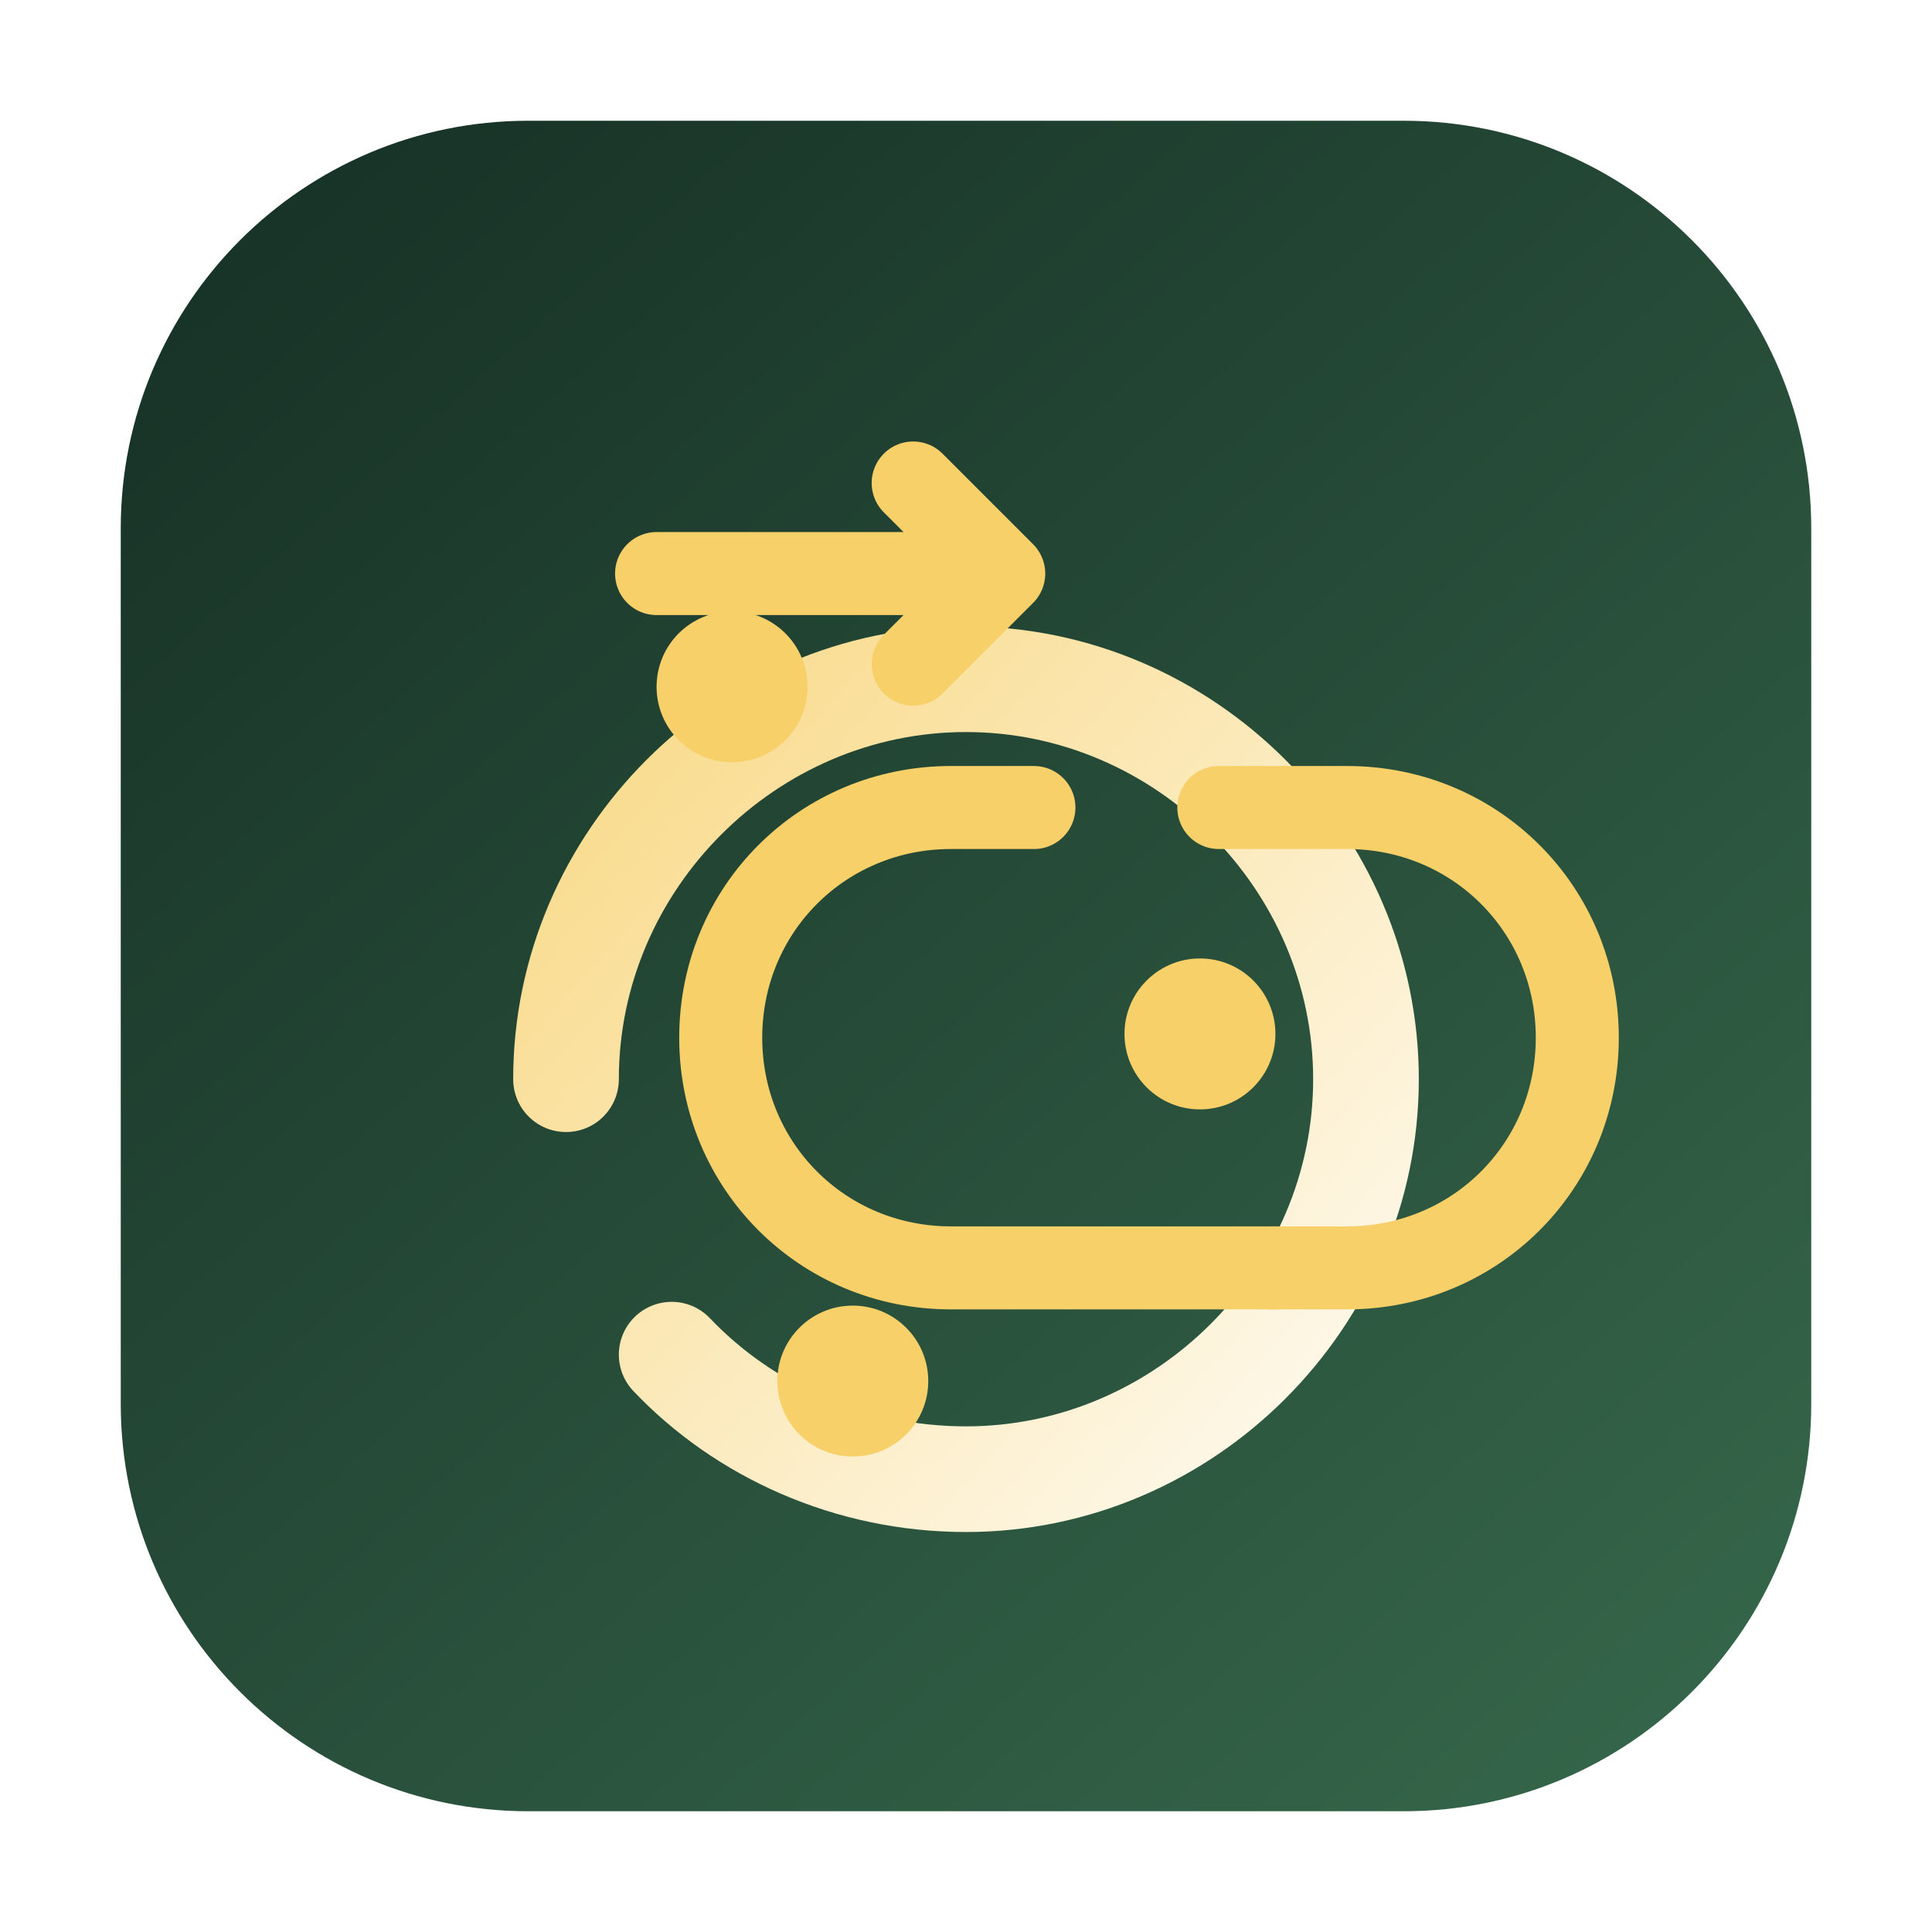
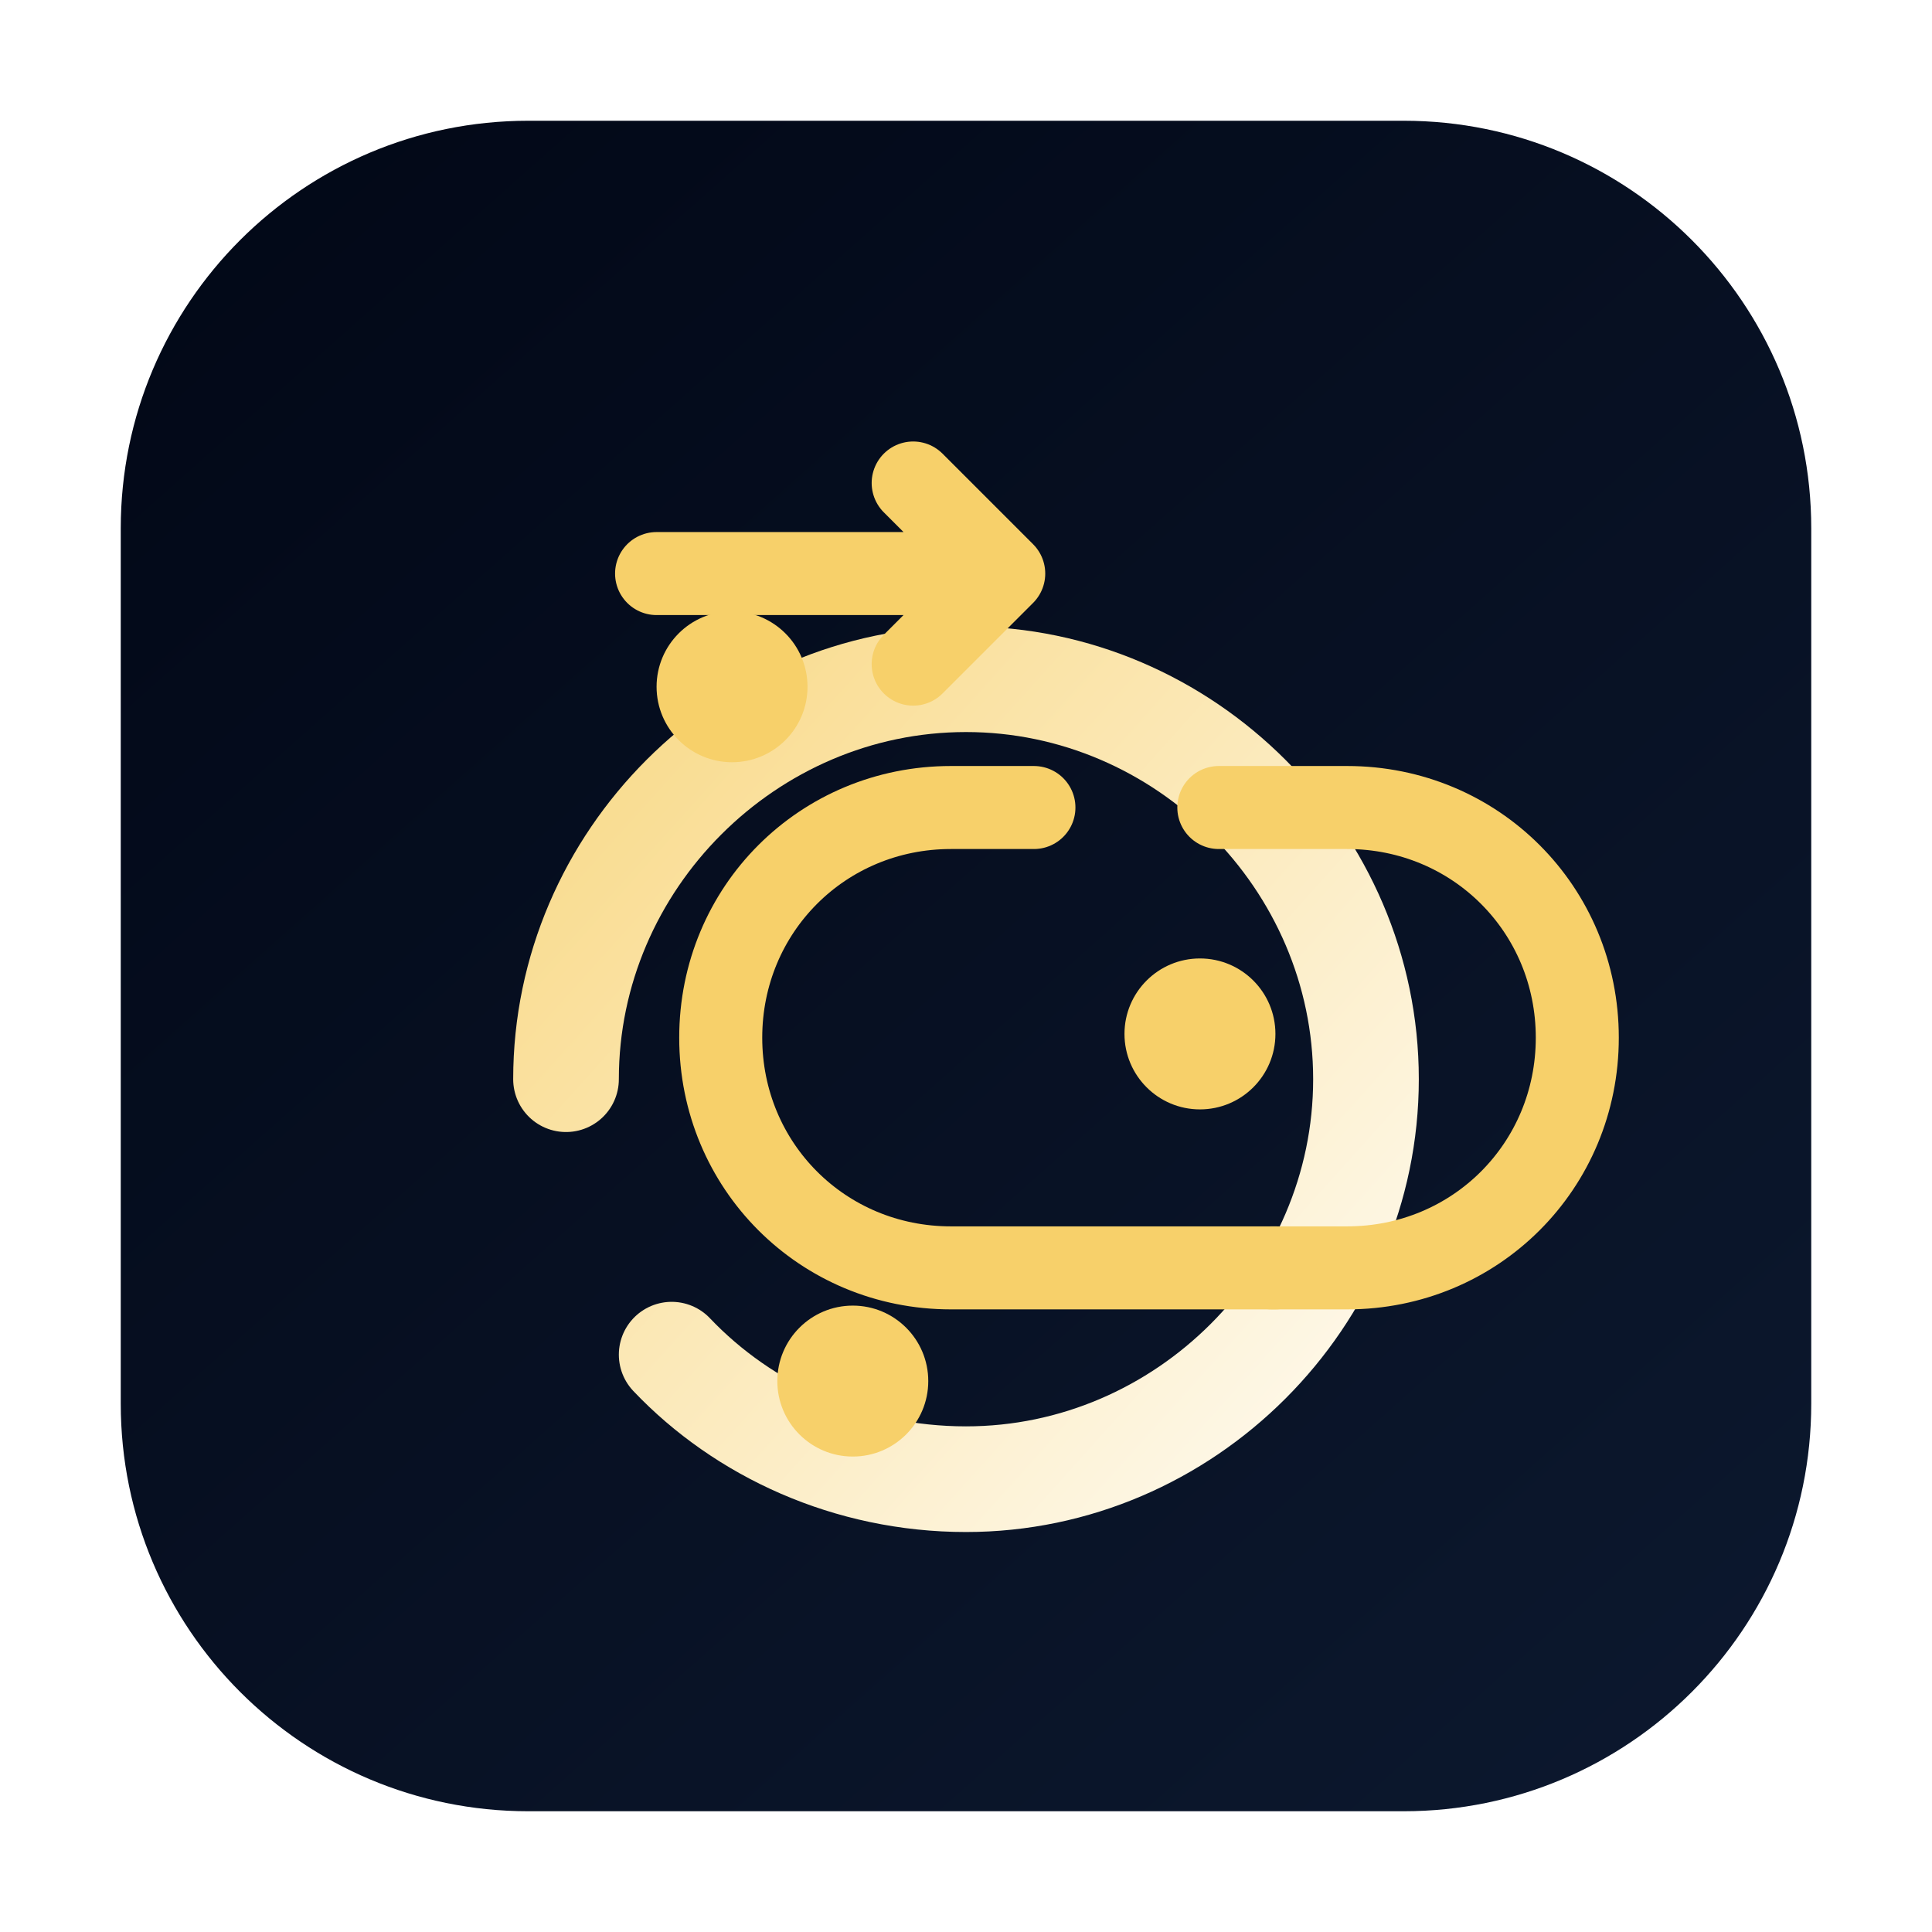
<svg xmlns="http://www.w3.org/2000/svg" width="192" height="192" viewBox="0 0 512 512" fill="none" role="img" aria-labelledby="title desc">
  <defs>
    <linearGradient id="bg" x1="64" y1="40" x2="448" y2="472" gradientUnits="userSpaceOnUse">
-       <stop stop-color="#173126" />
-       <stop offset="1" stop-color="#35664a" />
+       <stop stop-color="#020817" />
+       <stop offset="1" stop-color="#0c182e" />
    </linearGradient>
    <linearGradient id="accent" x1="96" y1="112" x2="416" y2="400" gradientUnits="userSpaceOnUse">
      <stop stop-color="#f7d06a" />
      <stop offset="1" stop-color="#ffffff" />
    </linearGradient>
  </defs>
  <rect x="32" y="32" width="448" height="448" rx="108" fill="url(#bg)" />
  <path d="M150 286c0-58 48-106 106-106s106 48 106 106-48 106-106 106c-31 0-59-13-78-33" stroke="url(#accent)" stroke-width="28" stroke-linecap="round" />
  <path d="M174 152h92l-24-24m24 24-24 24" stroke="#f7d06a" stroke-width="22" stroke-linecap="round" stroke-linejoin="round" />
  <circle cx="194" cy="182" r="20" fill="#f7d06a" />
  <circle cx="318" cy="274" r="20" fill="#f7d06a" />
  <circle cx="226" cy="366" r="20" fill="#f7d06a" />
  <path d="M323 214h34c34 0 61 27 61 61s-27 61-61 61h-20" stroke="#f7d06a" stroke-width="22" stroke-linecap="round" />
  <path d="M338 336h-86c-34 0-61-27-61-61s27-61 61-61h22" stroke="#f7d06a" stroke-width="22" stroke-linecap="round" />
</svg>
